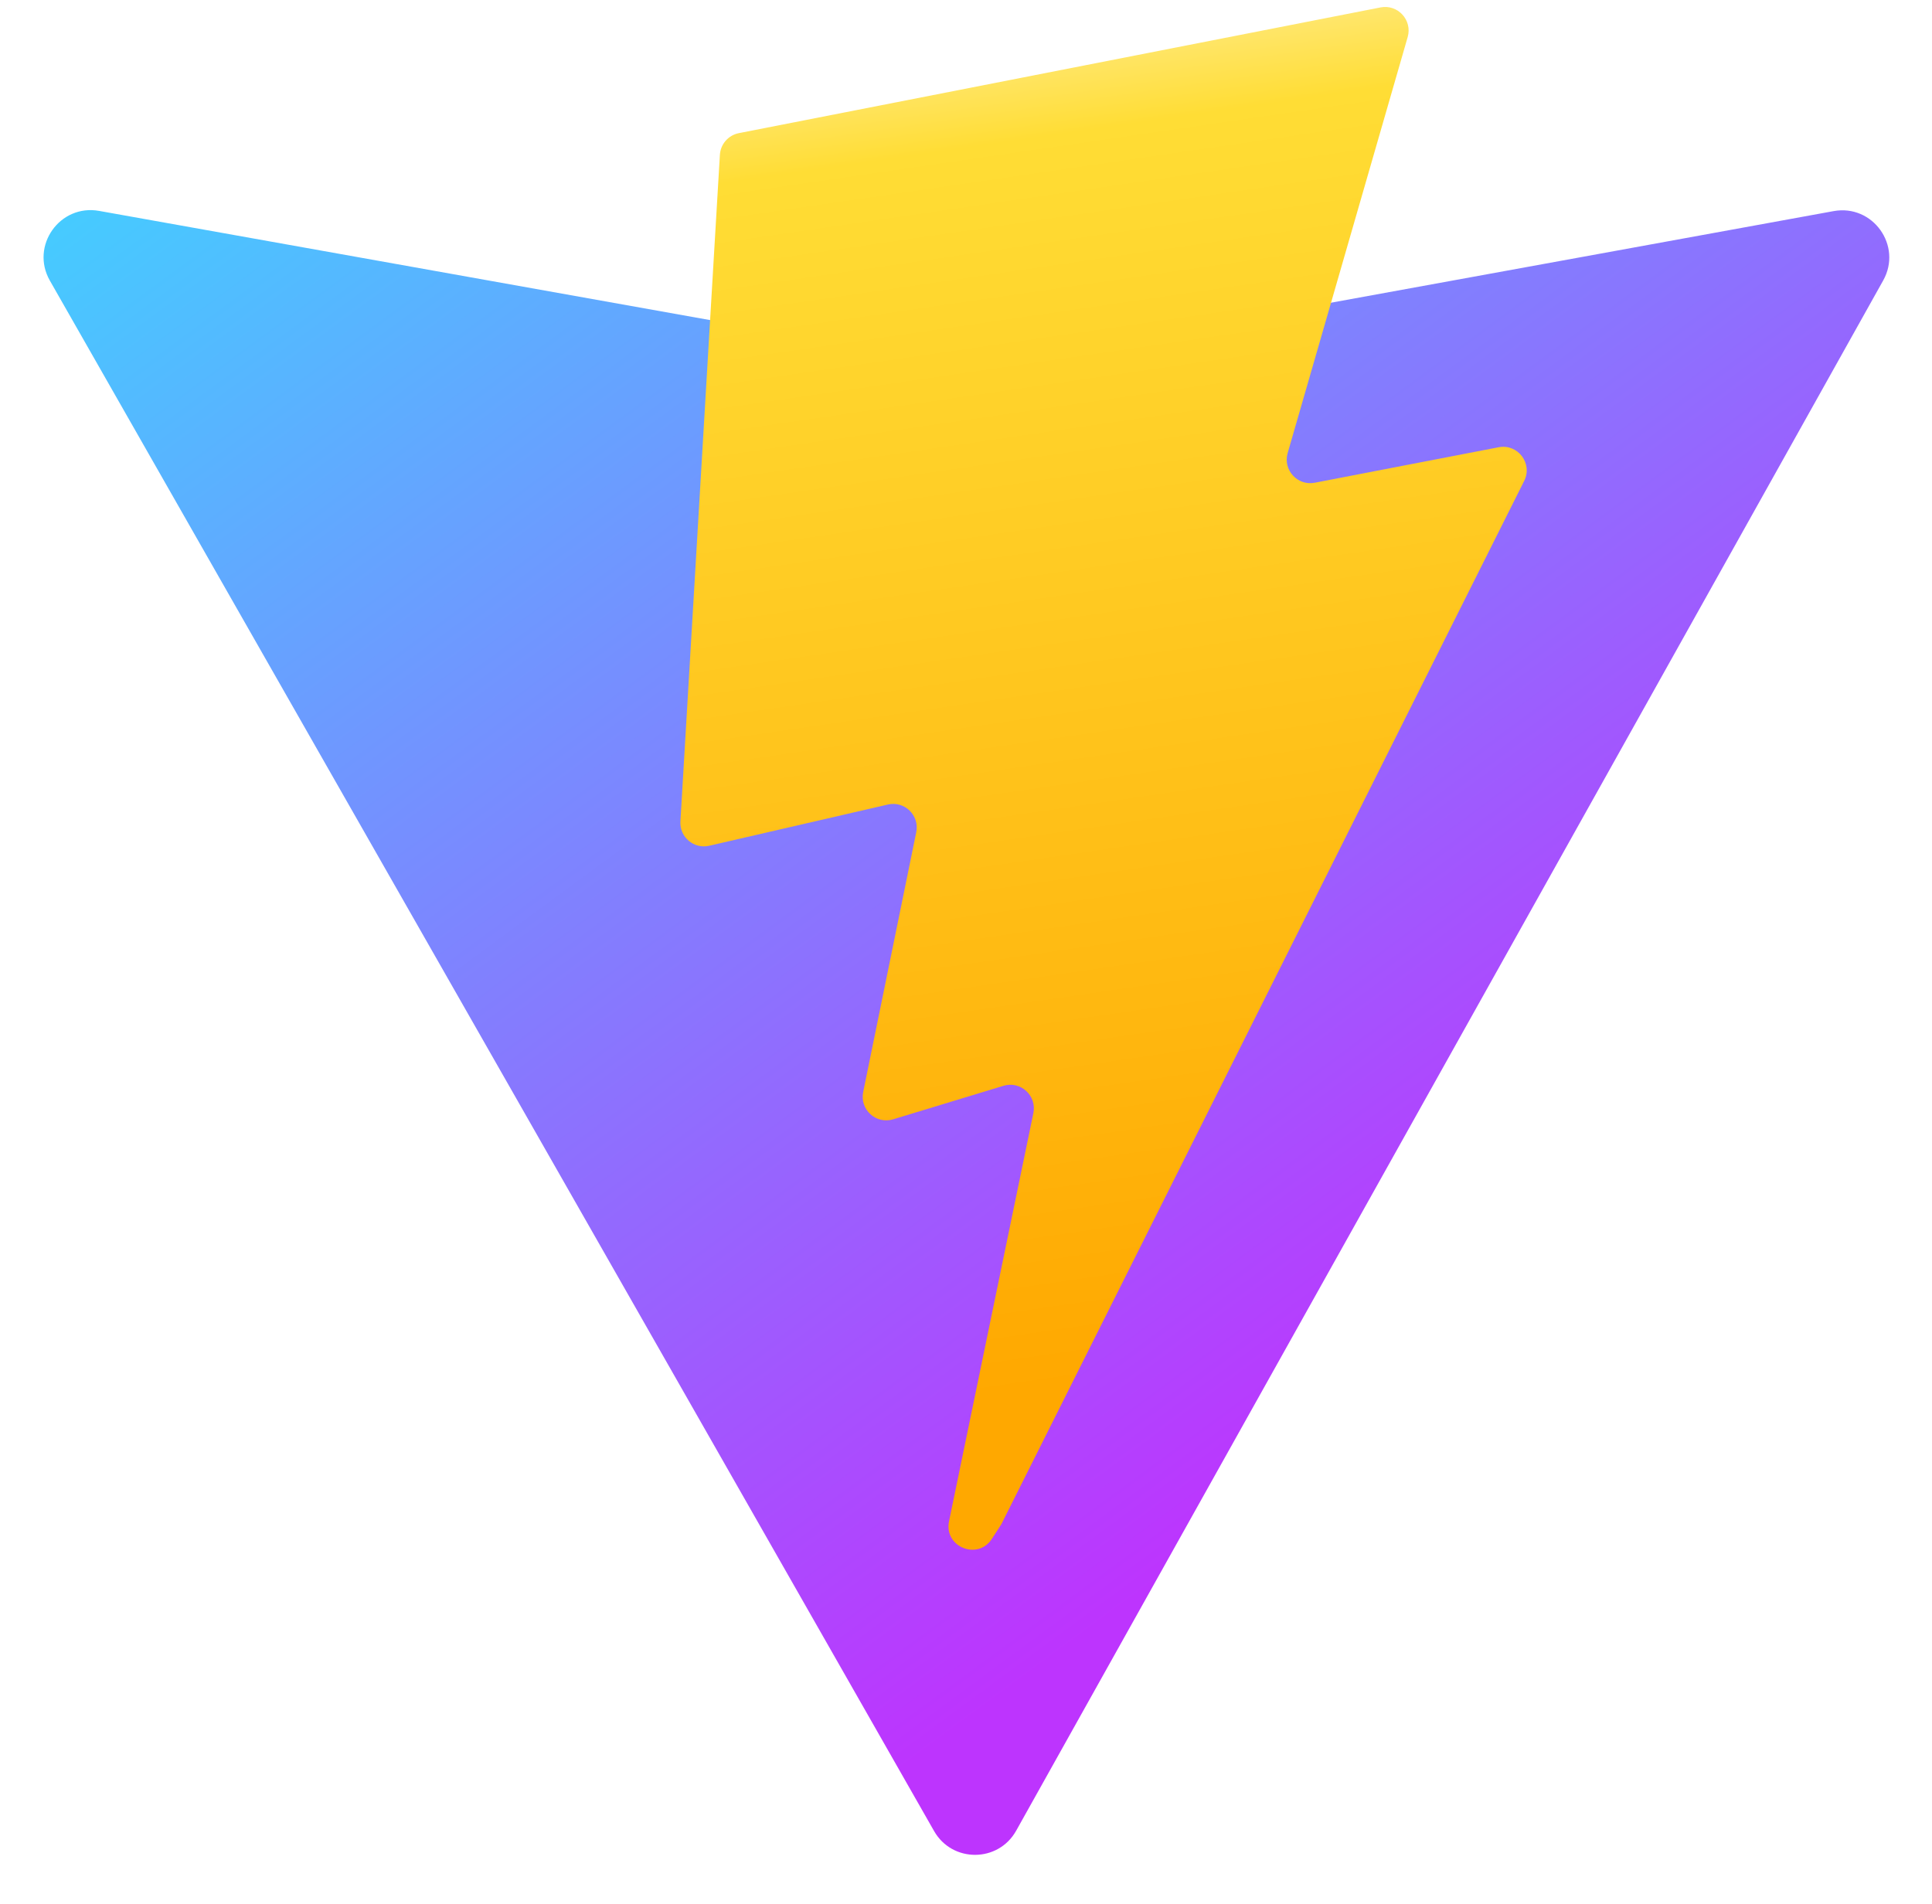
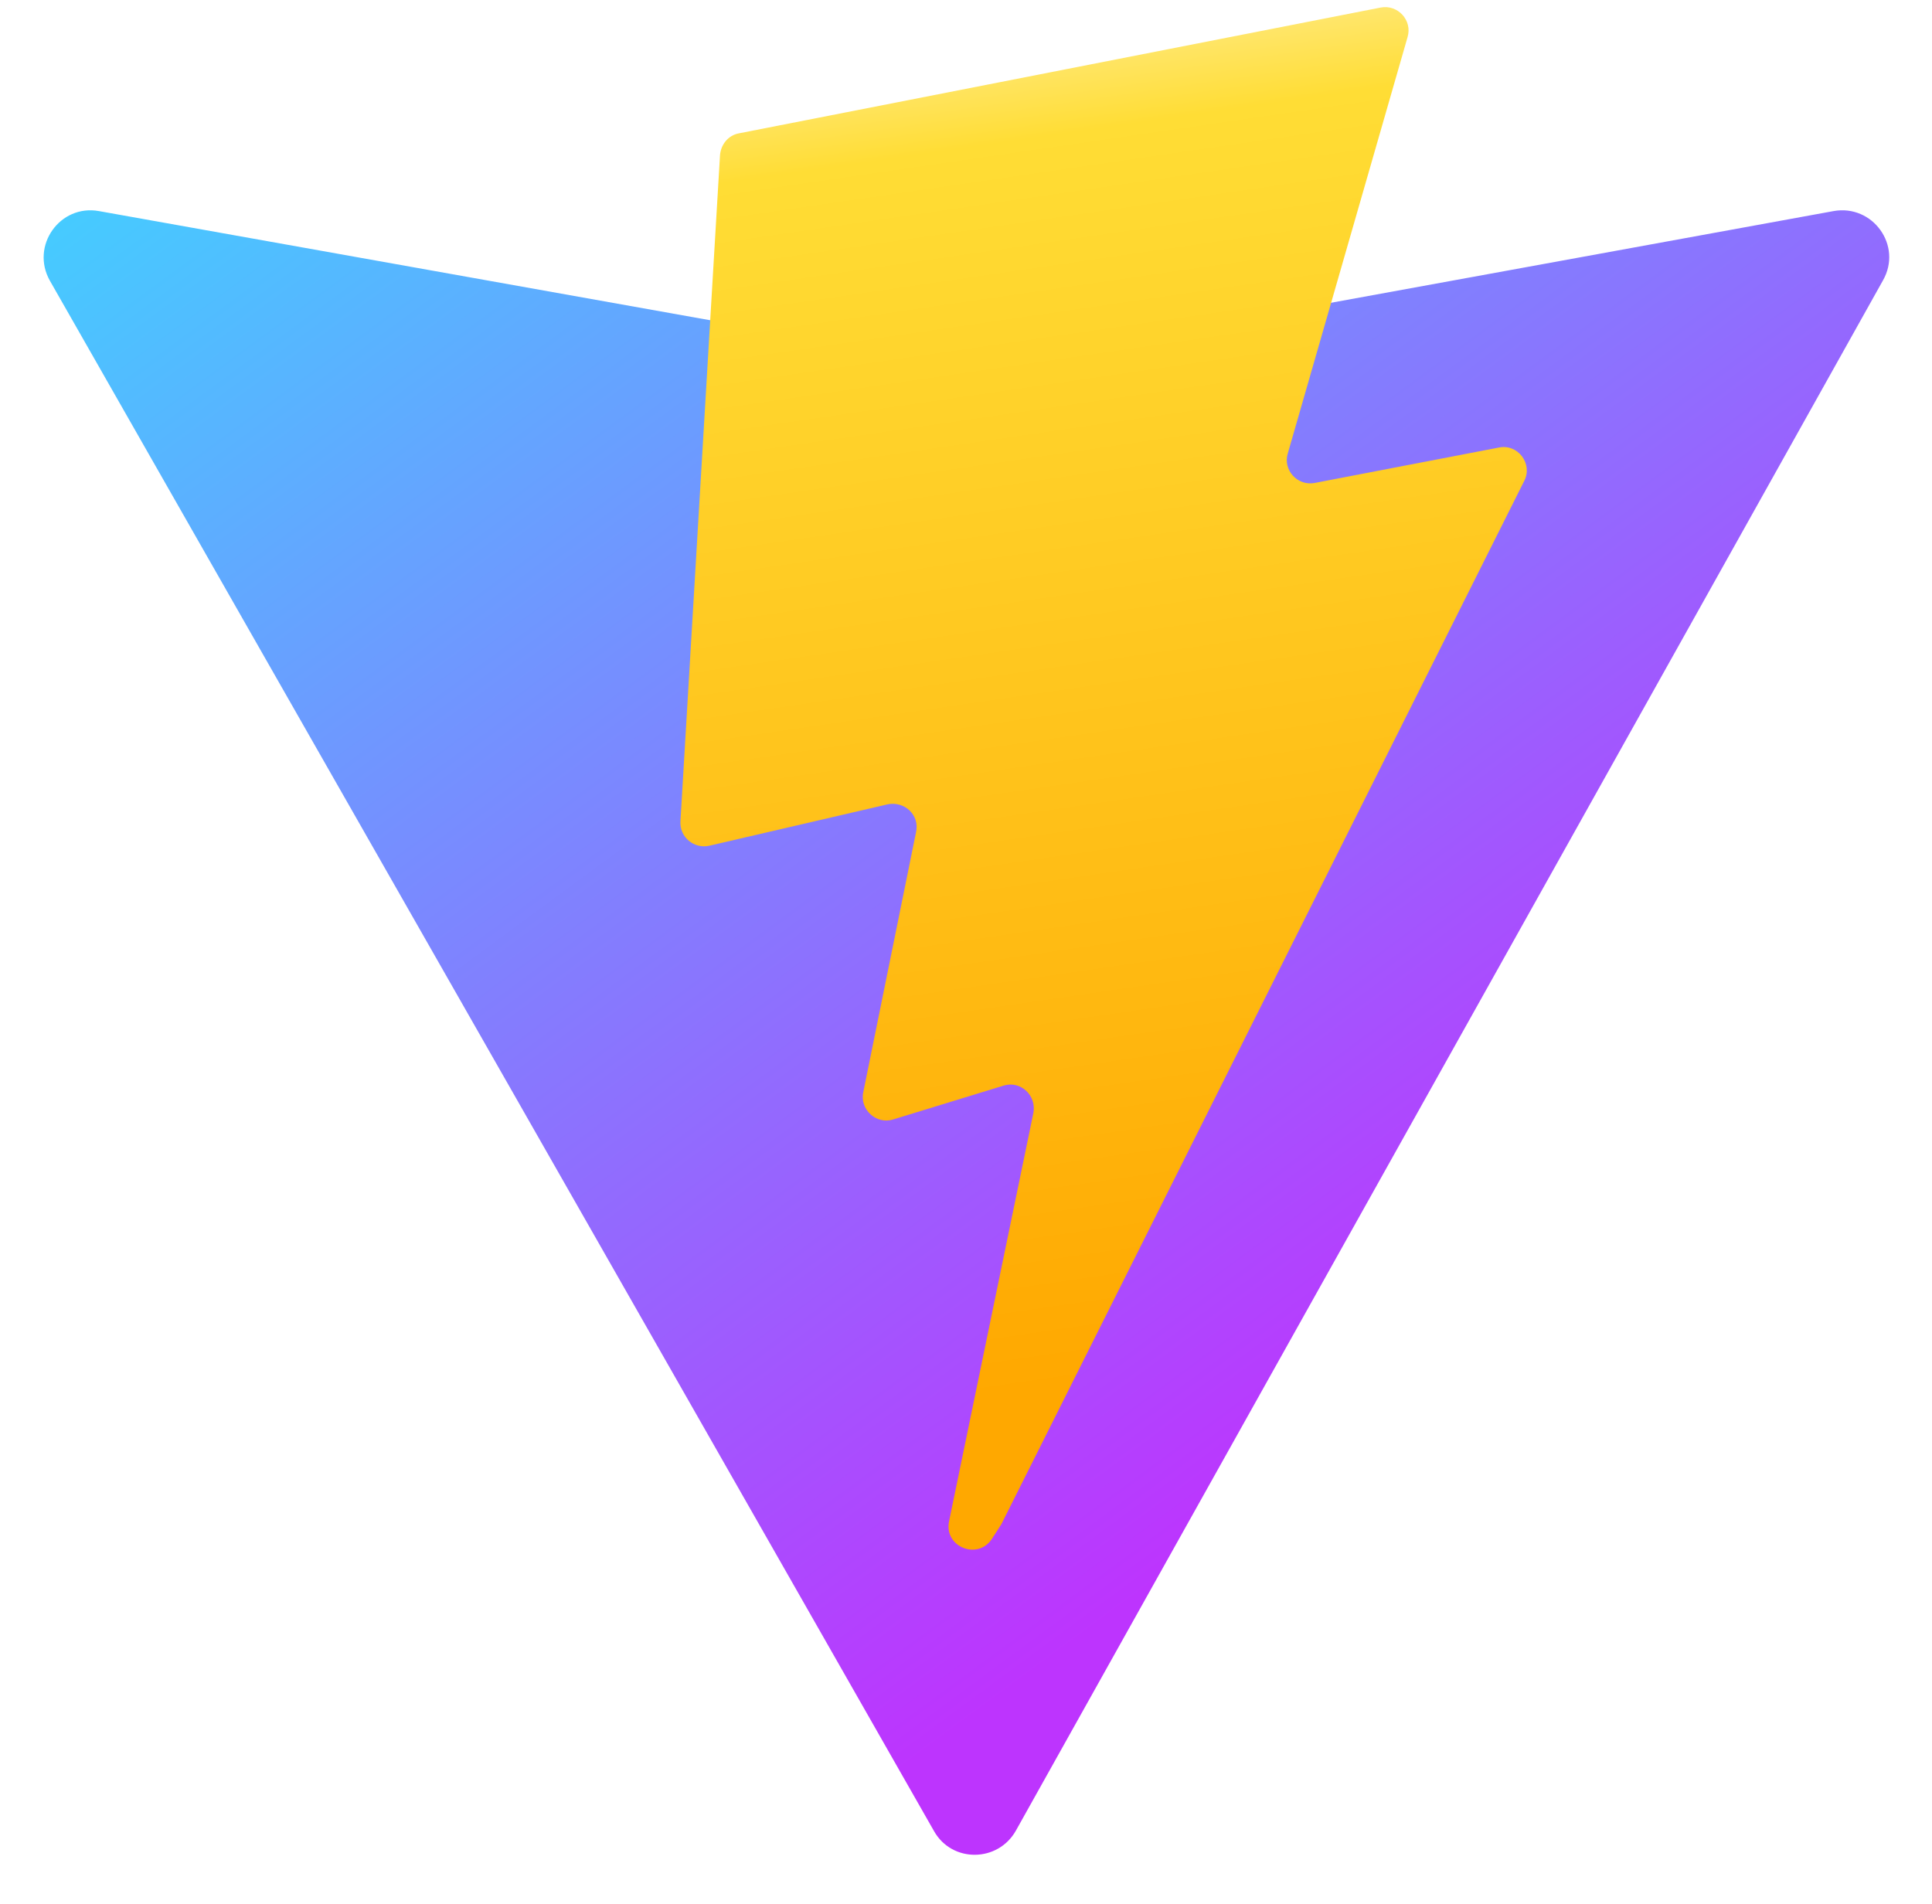
- <svg xmlns="http://www.w3.org/2000/svg" width="410" height="404" viewBox="0 0 410 404" fill="none">
-   <path d="M399.641 59.525L215.643 388.545C211.844 395.338 202.084 395.378 198.228 388.618L10.582 59.556C6.381 52.19 12.68 43.267 21.028 44.759L205.223 77.682C206.398 77.892 207.601 77.89 208.776 77.676L389.119 44.806C397.439 43.289 403.768 52.143 399.641 59.525Z" fill="url(#paint0_linear)" />
-   <path d="M292.965 1.574L156.801 28.255C154.563 28.694 152.906 30.59 152.771 32.866L144.395 174.33C144.198 177.662 147.258 180.248 150.51 179.498L188.42 170.749C191.967 169.931 195.172 173.055 194.443 176.622L183.18 231.775C182.422 235.487 185.907 238.661 189.532 237.56L212.947 230.446C216.577 229.344 220.065 232.527 219.297 236.242L201.398 322.875C200.278 328.294 207.486 331.249 210.492 326.603L212.5 323.5L323.454 102.072C325.312 98.365 322.108 94.137 318.036 94.923L279.014 102.454C275.347 103.161 272.227 99.746 273.262 96.158L298.731 7.867C299.767 4.273 296.636 0.855 292.965 1.574Z" fill="url(#paint1_linear)" />
+ <svg xmlns="http://www.w3.org/2000/svg" width="410" height="404" fill="none">
+   <path d="M399.6 59.5l-184 329c-3.8 6.8-13.6 6.9-17.4.1L10.6 59.6C6.4 52.2 12.7 43.3 21 44.8l184.2 32.9c1.2.2 2.4.2 3.6 0l180.3-32.9c8.3-1.5 14.7 7.3 10.5 14.7z" fill="url(#paint0_linear)" />
+   <path d="M293 1.6L156.8 28.3c-2.2.4-3.8 2.3-4 4.6l-8.4 141.4c-.2 3.4 2.9 5.9 6.1 5.2l37.9-8.8c3.6-.7 6.8 2.3 6 5.9l-11.2 55.2c-.8 3.7 2.8 6.9 6.3 5.8l23.5-7.2c3.6-1.1 7 2.1 6.3 5.8l-17.9 86.7c-1.1 5.4 6.1 8.3 9.1 3.7l2-3.1 111-221.5c1.8-3.6-1.4-7.9-5.5-7l-39 7.5c-3.7.7-6.8-2.8-5.7-6.3l25.4-88.3c1.1-3.6-2.1-7-5.7-6.3z" fill="url(#paint1_linear)" />
  <defs>
    <linearGradient id="paint0_linear" x1="6" y1="33" x2="235" y2="344" gradientUnits="userSpaceOnUse">
      <stop stop-color="#41D1FF" />
      <stop offset="1" stop-color="#BD34FE" />
    </linearGradient>
    <linearGradient id="paint1_linear" x1="194.651" y1="8.818" x2="236.076" y2="292.989" gradientUnits="userSpaceOnUse">
      <stop stop-color="#FFEA83" />
-       <stop offset="0.083" stop-color="#FFDD35" />
+       <stop offset=".083" stop-color="#FFDD35" />
      <stop offset="1" stop-color="#FFA800" />
    </linearGradient>
  </defs>
</svg>
